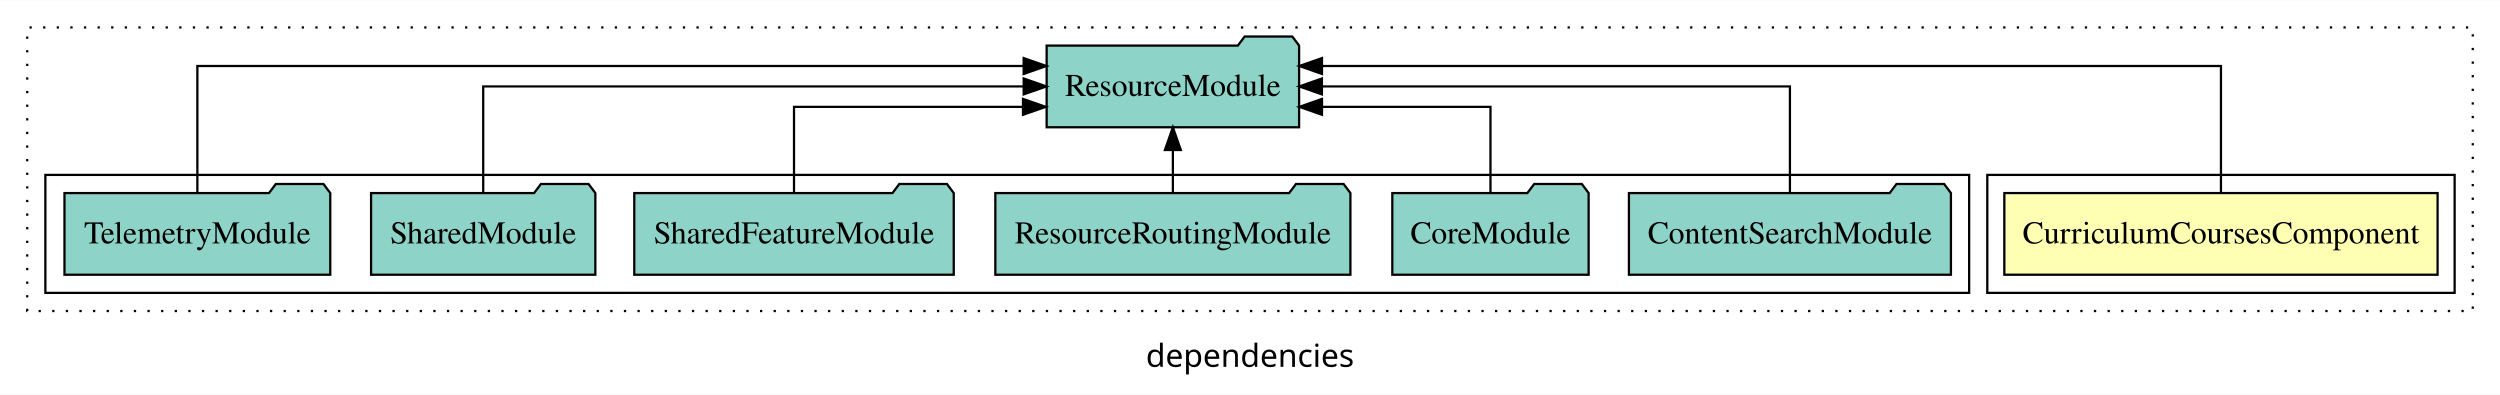
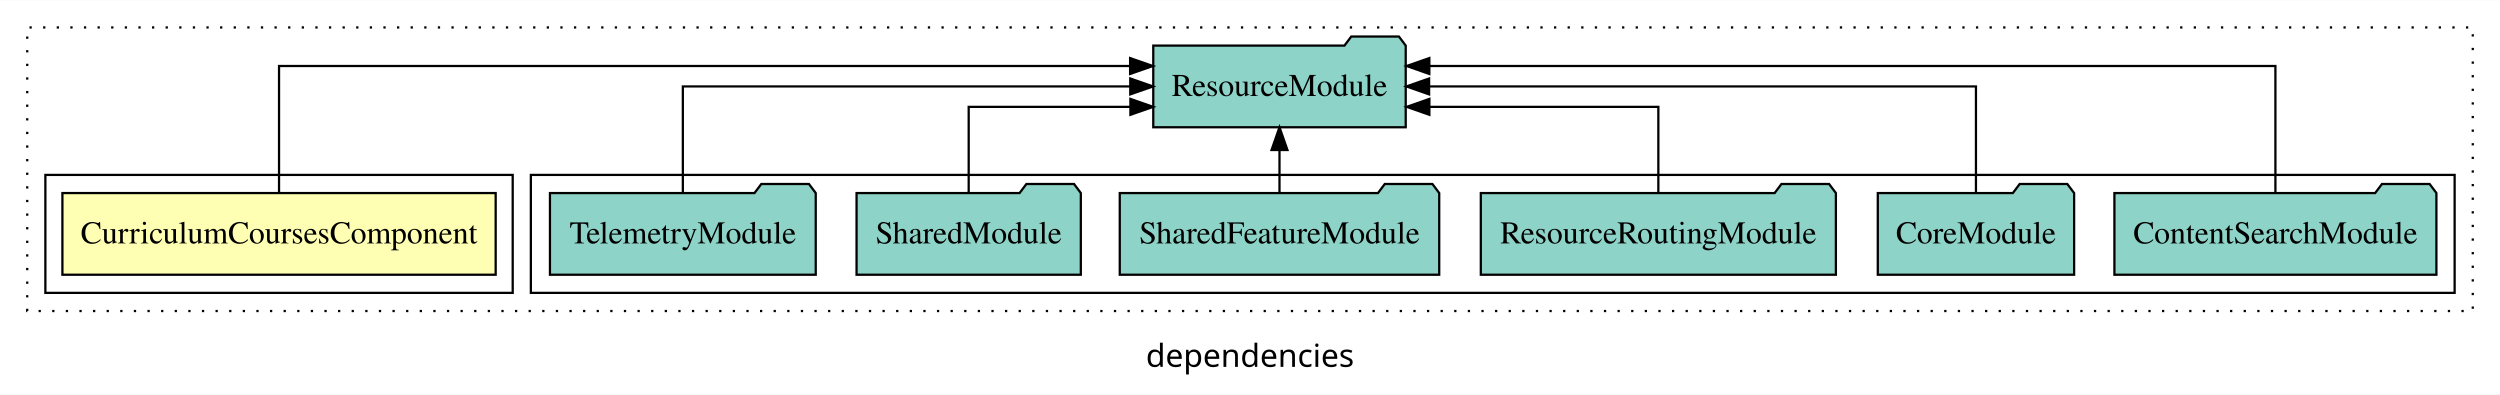
<svg xmlns="http://www.w3.org/2000/svg" width="1102pt" height="174pt" viewBox="0.00 0.00 1102.00 173.80">
  <g id="graph0" class="graph" transform="scale(1 1) rotate(0) translate(4 169.8)">
    <polygon fill="white" stroke="transparent" points="-4,4 -4,-169.8 1098,-169.8 1098,4 -4,4" />
    <text text-anchor="middle" x="547" y="-8.2" font-family="sans-serif" font-size="14.00">dependencies</text>
    <g id="clust1" class="cluster">
      <polygon fill="none" stroke="black" stroke-dasharray="1,5" points="8,-32.8 8,-157.8 1086,-157.8 1086,-32.8 8,-32.8" />
    </g>
+     <g id="clust4" class="cluster">
+       <polygon fill="none" stroke="black" points="230,-40.8 230,-92.8 1078,-92.8 1078,-40.8 230,-40.8" />
+     </g>
    <g id="clust2" class="cluster">
-       <polygon fill="none" stroke="black" points="872,-40.8 872,-92.8 1078,-92.8 1078,-40.8 872,-40.8" />
-     </g>
-     <g id="clust4" class="cluster">
-       <polygon fill="none" stroke="black" points="16,-40.8 16,-92.8 864,-92.8 864,-40.8 16,-40.8" />
+       <polygon fill="none" stroke="black" points="16,-40.8 16,-92.8 222,-92.8 222,-40.8 16,-40.8" />
    </g>
    <g id="node1" class="node">
-       <polygon fill="#ffffb3" stroke="black" points="1070.49,-84.8 879.51,-84.8 879.51,-48.8 1070.49,-48.8 1070.49,-84.8" />
-       <text text-anchor="middle" x="975" y="-62.6" font-family="Times,serif" font-size="14.00">CurriculumCoursesComponent</text>
+       <polygon fill="#ffffb3" stroke="black" points="214.49,-84.8 23.51,-84.8 23.51,-48.8 214.49,-48.8 214.49,-84.8" />
+       <text text-anchor="middle" x="119" y="-62.6" font-family="Times,serif" font-size="14.00">CurriculumCoursesComponent</text>
    </g>
    <g id="node2" class="node">
-       <polygon fill="#8dd3c7" stroke="black" points="568.64,-149.8 565.64,-153.8 544.64,-153.8 541.64,-149.8 457.36,-149.8 457.36,-113.8 568.64,-113.8 568.64,-149.8" />
-       <text text-anchor="middle" x="513" y="-127.6" font-family="Times,serif" font-size="14.00">ResourceModule</text>
+       <polygon fill="#8dd3c7" stroke="black" points="615.64,-149.8 612.64,-153.8 591.64,-153.8 588.64,-149.8 504.36,-149.8 504.36,-113.8 615.64,-113.8 615.64,-149.8" />
+       <text text-anchor="middle" x="560" y="-127.6" font-family="Times,serif" font-size="14.00">ResourceModule</text>
    </g>
    <g id="edge1" class="edge">
-       <path fill="none" stroke="black" d="M975,-85.09C975,-107.01 975,-140.8 975,-140.8 975,-140.8 578.73,-140.8 578.73,-140.8" />
-       <polygon fill="black" stroke="black" points="578.73,-137.3 568.73,-140.8 578.73,-144.3 578.73,-137.3" />
+       <path fill="none" stroke="black" d="M119,-85.09C119,-107.01 119,-140.8 119,-140.8 119,-140.8 494.15,-140.8 494.15,-140.8" />
+       <polygon fill="black" stroke="black" points="494.15,-144.3 504.15,-140.8 494.15,-137.3 494.15,-144.3" />
    </g>
    <g id="node3" class="node">
-       <polygon fill="#8dd3c7" stroke="black" points="855.97,-84.8 852.97,-88.8 831.97,-88.8 828.97,-84.8 714.03,-84.8 714.03,-48.8 855.97,-48.8 855.97,-84.8" />
-       <text text-anchor="middle" x="785" y="-62.6" font-family="Times,serif" font-size="14.00">ContentSearchModule</text>
+       <polygon fill="#8dd3c7" stroke="black" points="1069.97,-84.8 1066.97,-88.8 1045.97,-88.8 1042.97,-84.8 928.03,-84.8 928.03,-48.8 1069.97,-48.8 1069.97,-84.8" />
+       <text text-anchor="middle" x="999" y="-62.6" font-family="Times,serif" font-size="14.00">ContentSearchModule</text>
    </g>
    <g id="edge2" class="edge">
-       <path fill="none" stroke="black" d="M785,-84.91C785,-104.14 785,-131.8 785,-131.8 785,-131.8 578.7,-131.8 578.7,-131.8" />
-       <polygon fill="black" stroke="black" points="578.7,-128.3 568.7,-131.8 578.7,-135.3 578.7,-128.3" />
+       <path fill="none" stroke="black" d="M999,-85.09C999,-107.01 999,-140.8 999,-140.8 999,-140.8 626.05,-140.8 626.05,-140.8" />
+       <polygon fill="black" stroke="black" points="626.05,-137.3 616.05,-140.8 626.05,-144.3 626.05,-137.3" />
    </g>
    <g id="node4" class="node">
-       <polygon fill="#8dd3c7" stroke="black" points="696.27,-84.8 693.27,-88.8 672.27,-88.8 669.27,-84.8 609.73,-84.8 609.73,-48.8 696.27,-48.8 696.27,-84.8" />
-       <text text-anchor="middle" x="653" y="-62.6" font-family="Times,serif" font-size="14.00">CoreModule</text>
+       <polygon fill="#8dd3c7" stroke="black" points="910.27,-84.8 907.27,-88.8 886.27,-88.8 883.27,-84.8 823.73,-84.8 823.73,-48.8 910.27,-48.8 910.27,-84.8" />
+       <text text-anchor="middle" x="867" y="-62.6" font-family="Times,serif" font-size="14.00">CoreModule</text>
    </g>
    <g id="edge3" class="edge">
-       <path fill="none" stroke="black" d="M653,-84.83C653,-101.2 653,-122.8 653,-122.8 653,-122.8 578.73,-122.8 578.73,-122.8" />
-       <polygon fill="black" stroke="black" points="578.73,-119.3 568.73,-122.8 578.73,-126.3 578.73,-119.3" />
+       <path fill="none" stroke="black" d="M867,-84.91C867,-104.14 867,-131.8 867,-131.8 867,-131.8 625.95,-131.8 625.95,-131.8" />
+       <polygon fill="black" stroke="black" points="625.95,-128.3 615.95,-131.8 625.95,-135.3 625.95,-128.3" />
    </g>
    <g id="node5" class="node">
-       <polygon fill="#8dd3c7" stroke="black" points="591.26,-84.8 588.26,-88.8 567.26,-88.8 564.26,-84.8 434.74,-84.8 434.74,-48.8 591.26,-48.8 591.26,-84.8" />
-       <text text-anchor="middle" x="513" y="-62.6" font-family="Times,serif" font-size="14.00">ResourceRoutingModule</text>
+       <polygon fill="#8dd3c7" stroke="black" points="805.26,-84.8 802.26,-88.8 781.26,-88.8 778.26,-84.8 648.74,-84.8 648.74,-48.8 805.26,-48.8 805.26,-84.8" />
+       <text text-anchor="middle" x="727" y="-62.6" font-family="Times,serif" font-size="14.00">ResourceRoutingModule</text>
    </g>
    <g id="edge4" class="edge">
-       <path fill="none" stroke="black" d="M513,-84.91C513,-84.91 513,-103.79 513,-103.79" />
-       <polygon fill="black" stroke="black" points="509.5,-103.79 513,-113.79 516.5,-103.79 509.5,-103.79" />
+       <path fill="none" stroke="black" d="M727,-84.83C727,-101.2 727,-122.8 727,-122.8 727,-122.8 626.07,-122.8 626.07,-122.8" />
+       <polygon fill="black" stroke="black" points="626.07,-119.3 616.07,-122.8 626.07,-126.3 626.07,-119.3" />
    </g>
    <g id="node6" class="node">
-       <polygon fill="#8dd3c7" stroke="black" points="416.41,-84.8 413.41,-88.8 392.41,-88.8 389.41,-84.8 275.59,-84.8 275.59,-48.8 416.41,-48.8 416.41,-84.8" />
-       <text text-anchor="middle" x="346" y="-62.6" font-family="Times,serif" font-size="14.00">SharedFeatureModule</text>
+       <polygon fill="#8dd3c7" stroke="black" points="630.41,-84.8 627.41,-88.8 606.41,-88.8 603.41,-84.8 489.59,-84.8 489.59,-48.8 630.41,-48.8 630.41,-84.8" />
+       <text text-anchor="middle" x="560" y="-62.6" font-family="Times,serif" font-size="14.00">SharedFeatureModule</text>
    </g>
    <g id="edge5" class="edge">
-       <path fill="none" stroke="black" d="M346,-84.83C346,-101.2 346,-122.8 346,-122.8 346,-122.8 446.93,-122.8 446.93,-122.8" />
-       <polygon fill="black" stroke="black" points="446.93,-126.3 456.93,-122.8 446.93,-119.3 446.93,-126.3" />
+       <path fill="none" stroke="black" d="M560,-84.91C560,-84.91 560,-103.79 560,-103.79" />
+       <polygon fill="black" stroke="black" points="556.5,-103.79 560,-113.79 563.5,-103.79 556.5,-103.79" />
    </g>
    <g id="node7" class="node">
-       <polygon fill="#8dd3c7" stroke="black" points="258.43,-84.8 255.43,-88.8 234.43,-88.8 231.43,-84.8 159.57,-84.8 159.57,-48.8 258.43,-48.8 258.43,-84.8" />
-       <text text-anchor="middle" x="209" y="-62.6" font-family="Times,serif" font-size="14.00">SharedModule</text>
+       <polygon fill="#8dd3c7" stroke="black" points="472.43,-84.8 469.43,-88.8 448.43,-88.8 445.43,-84.8 373.57,-84.8 373.57,-48.8 472.43,-48.8 472.43,-84.8" />
+       <text text-anchor="middle" x="423" y="-62.6" font-family="Times,serif" font-size="14.00">SharedModule</text>
    </g>
    <g id="edge6" class="edge">
-       <path fill="none" stroke="black" d="M209,-84.91C209,-104.14 209,-131.8 209,-131.8 209,-131.8 447.24,-131.8 447.24,-131.8" />
-       <polygon fill="black" stroke="black" points="447.24,-135.3 457.24,-131.8 447.24,-128.3 447.24,-135.3" />
+       <path fill="none" stroke="black" d="M423,-84.83C423,-101.2 423,-122.8 423,-122.8 423,-122.8 494.28,-122.8 494.28,-122.8" />
+       <polygon fill="black" stroke="black" points="494.28,-126.3 504.28,-122.8 494.28,-119.3 494.28,-126.3" />
    </g>
    <g id="node8" class="node">
-       <polygon fill="#8dd3c7" stroke="black" points="141.58,-84.8 138.58,-88.8 117.58,-88.8 114.58,-84.8 24.42,-84.8 24.42,-48.8 141.58,-48.8 141.58,-84.8" />
-       <text text-anchor="middle" x="83" y="-62.6" font-family="Times,serif" font-size="14.00">TelemetryModule</text>
+       <polygon fill="#8dd3c7" stroke="black" points="355.58,-84.8 352.58,-88.8 331.58,-88.8 328.58,-84.8 238.42,-84.8 238.42,-48.8 355.58,-48.8 355.58,-84.8" />
+       <text text-anchor="middle" x="297" y="-62.6" font-family="Times,serif" font-size="14.00">TelemetryModule</text>
    </g>
    <g id="edge7" class="edge">
-       <path fill="none" stroke="black" d="M83,-85.09C83,-107.01 83,-140.8 83,-140.8 83,-140.8 447.23,-140.8 447.23,-140.8" />
-       <polygon fill="black" stroke="black" points="447.23,-144.3 457.23,-140.8 447.23,-137.3 447.23,-144.3" />
+       <path fill="none" stroke="black" d="M297,-84.91C297,-104.14 297,-131.8 297,-131.8 297,-131.8 494.22,-131.8 494.22,-131.8" />
+       <polygon fill="black" stroke="black" points="494.22,-135.3 504.22,-131.8 494.22,-128.3 494.22,-135.3" />
    </g>
  </g>
</svg>
